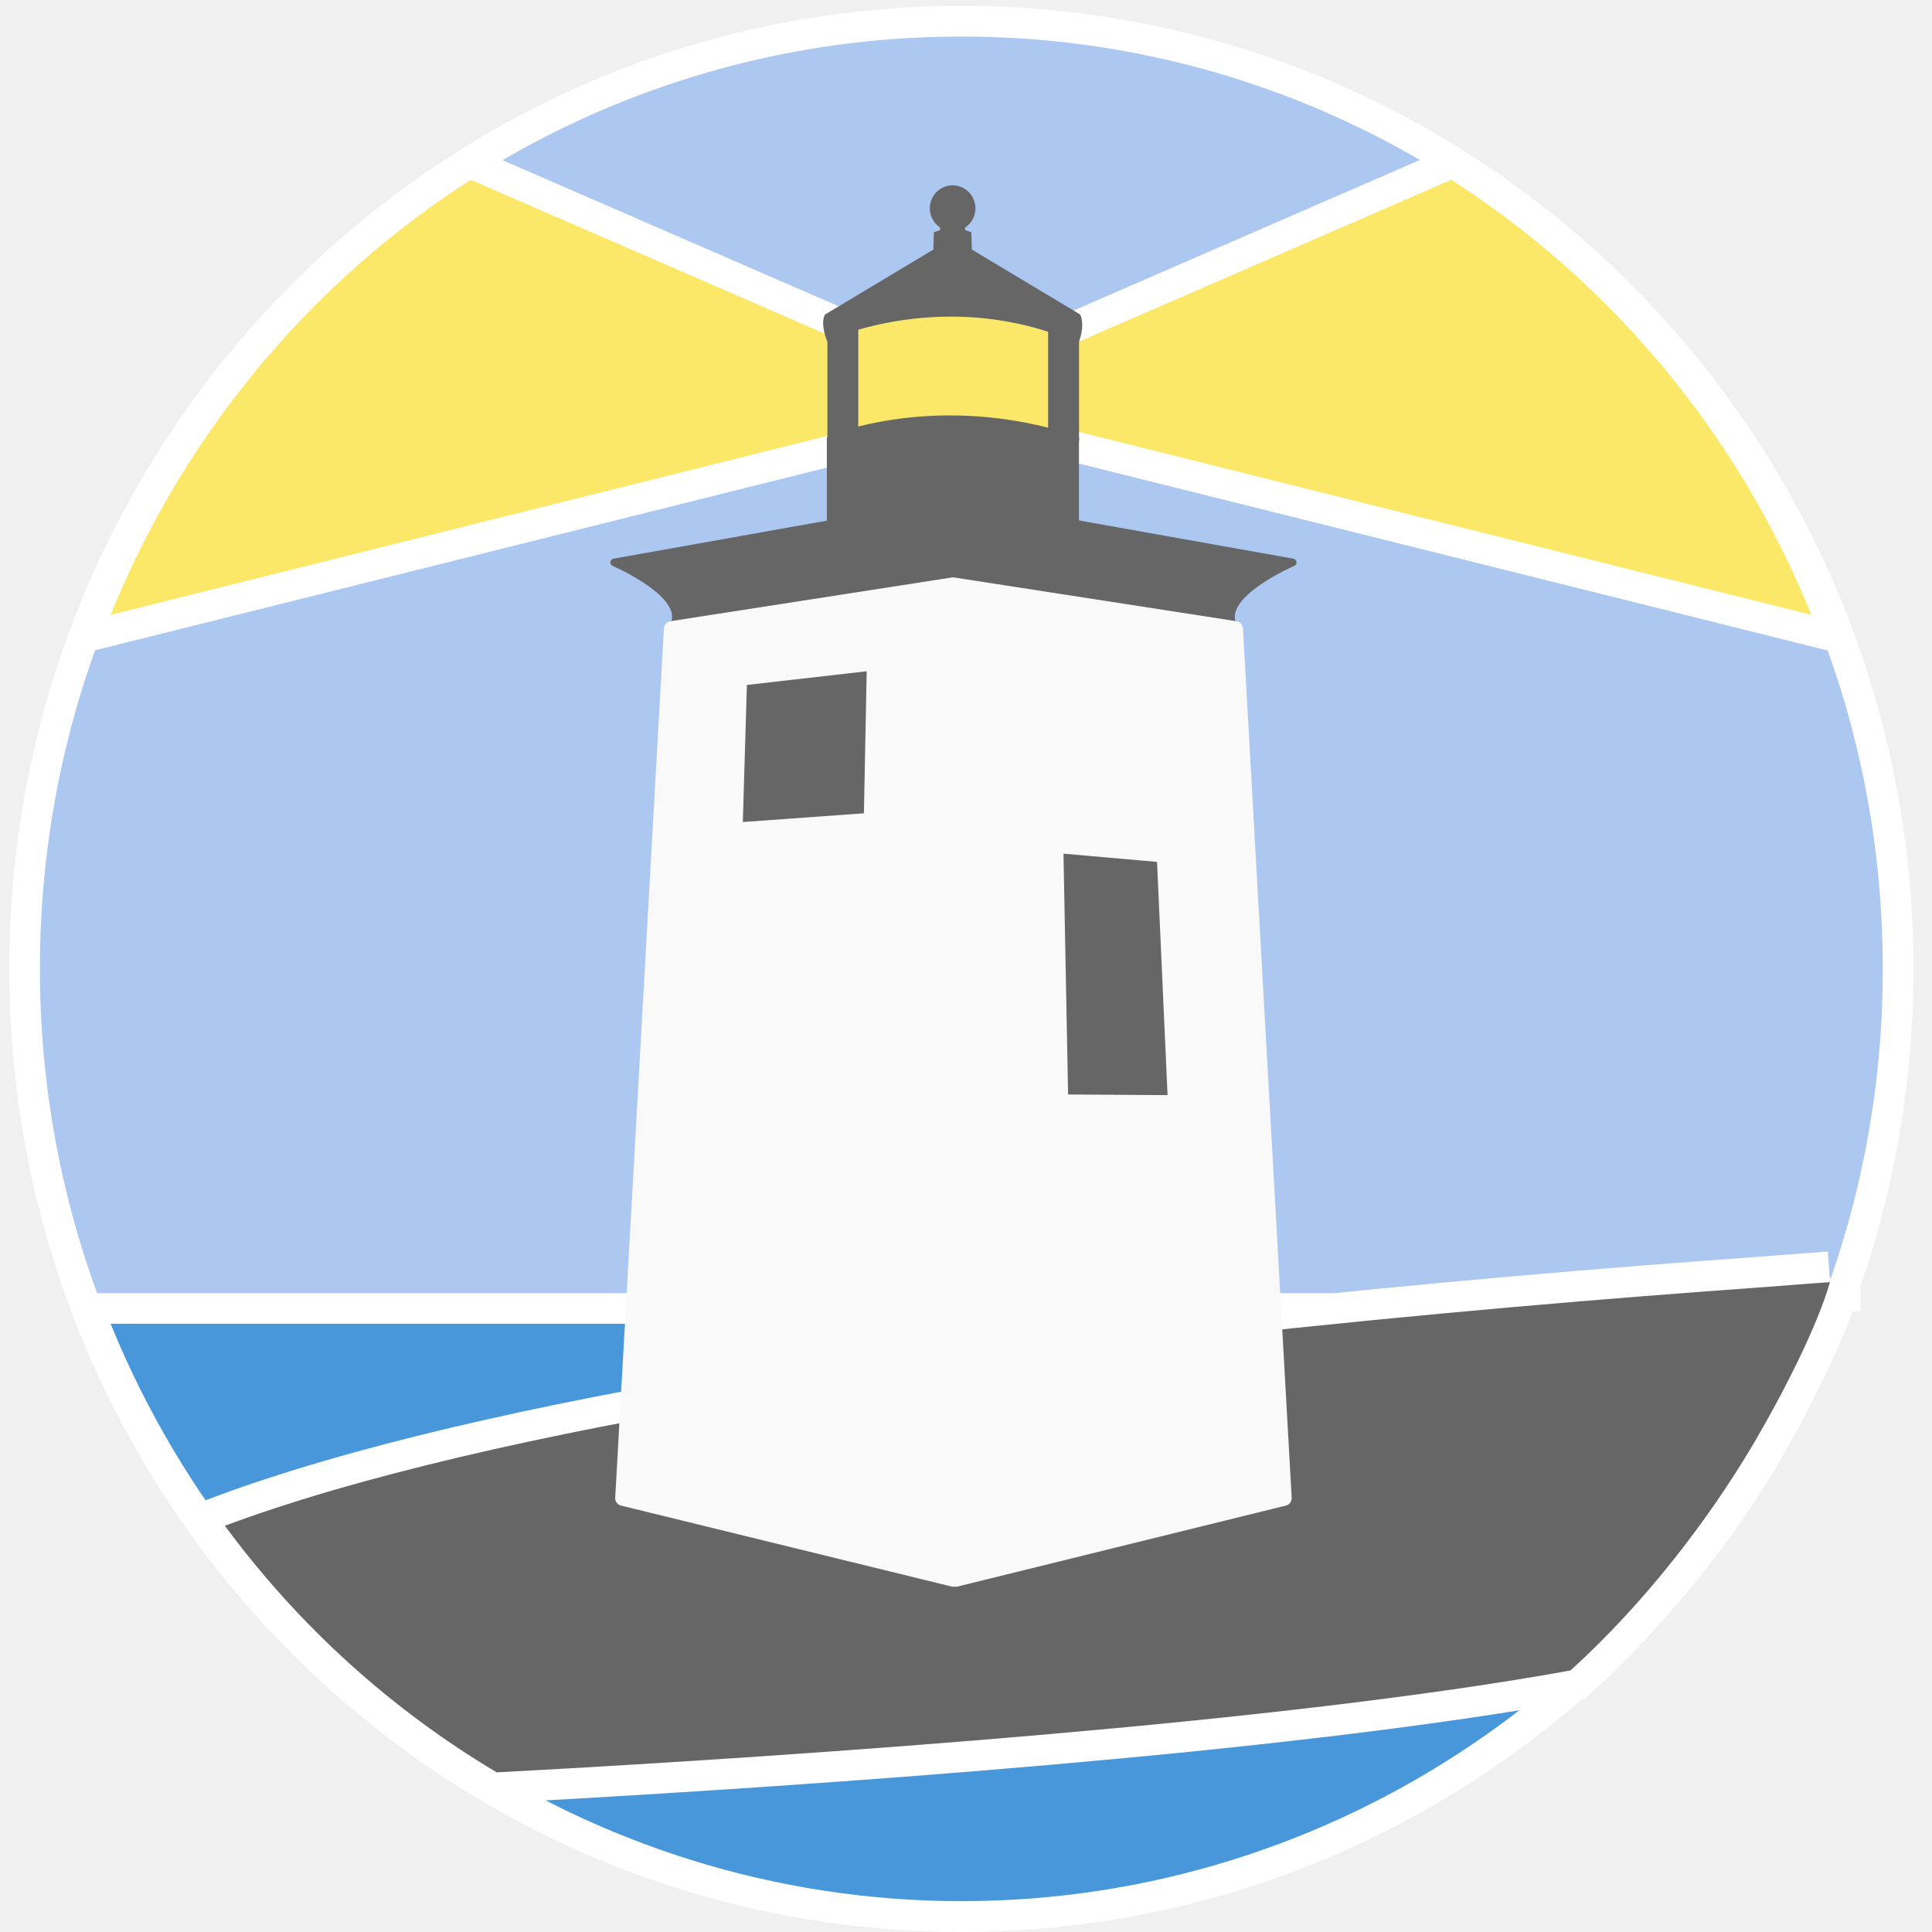
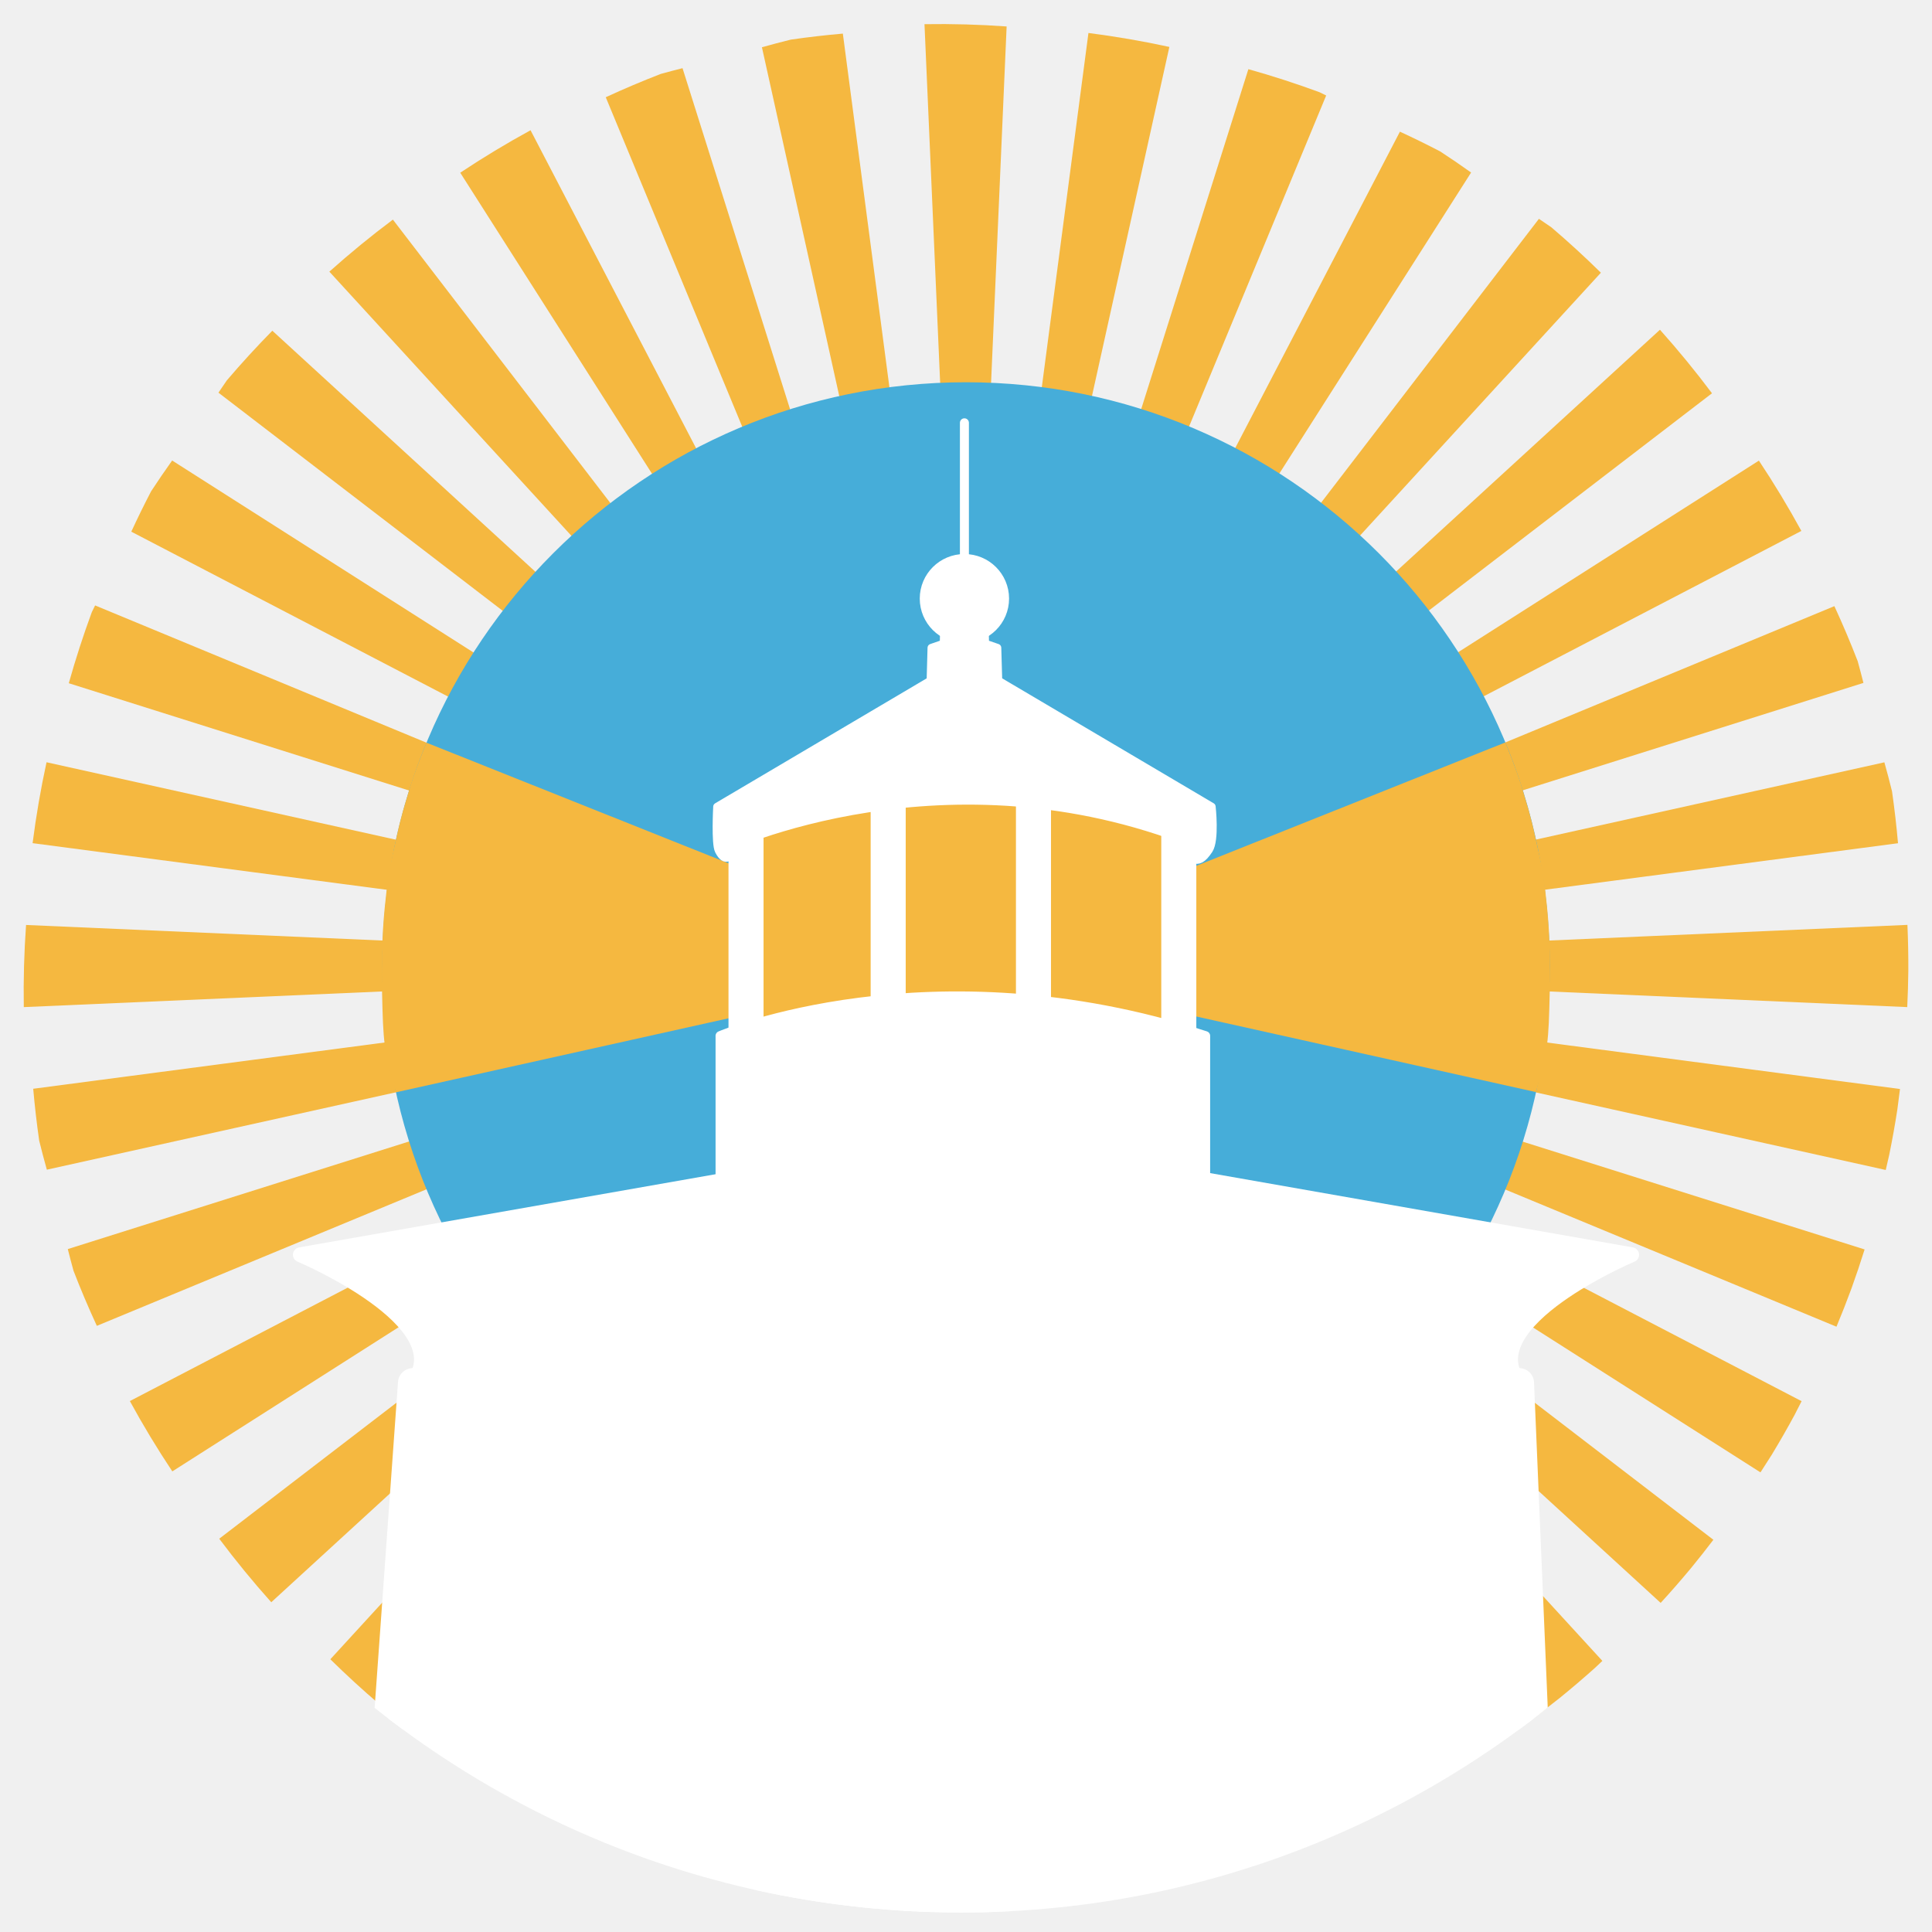
- <svg xmlns="http://www.w3.org/2000/svg" width="125mm" height="125mm" viewBox="0 0 125 125" version="1.1" id="svg22470">
-   <defs id="defs22467" />
-   <g id="layer1" />
-   <g id="layer5" style="display:inline">
-     <g id="g1">
-       <ellipse style="display:inline;fill:#adc8f0;fill-opacity:1;stroke:#ffffff;stroke-width:3.965;stroke-linecap:round;stroke-linejoin:miter;stroke-miterlimit:4;stroke-dasharray:none;stroke-dashoffset:0;paint-order:stroke fill markers;stop-color:#000000" id="path1108" cx="62.199" cy="62.686" rx="59.618" ry="60.322" />
-       <path id="path976-3" style="display:inline;fill:#fbe868;fill-opacity:1;stroke:#ffffff;stroke-width:3.965;stroke-linecap:butt;stroke-linejoin:miter;stroke-miterlimit:4;stroke-dasharray:none;stroke-opacity:1;paint-order:stroke fill markers" d="m 93.893,11.632 -32.637,14.188 0.027,-9.97e-4 55.912,13.961 c -0.126,-0.312 -0.255,-0.622 -0.386,-0.932 -0.133,-0.313 -0.268,-0.624 -0.406,-0.935 -0.138,-0.31 -0.278,-0.62 -0.421,-0.928 -0.143,-0.308 -0.289,-0.615 -0.437,-0.921 -0.148,-0.305 -0.299,-0.61 -0.452,-0.912 -0.153,-0.303 -0.309,-0.605 -0.467,-0.905 -0.158,-0.3 -0.319,-0.599 -0.482,-0.897 -0.163,-0.297 -0.329,-0.594 -0.497,-0.888 -0.168,-0.295 -0.339,-0.588 -0.512,-0.88 -0.173,-0.292 -0.349,-0.582 -0.527,-0.871 -0.178,-0.289 -0.358,-0.576 -0.541,-0.862 -0.183,-0.286 -0.368,-0.57 -0.556,-0.853 -0.187,-0.283 -0.377,-0.564 -0.569,-0.843 -0.192,-0.279 -0.387,-0.557 -0.584,-0.833 -0.197,-0.276 -0.396,-0.55 -0.597,-0.823 -0.201,-0.273 -0.405,-0.543 -0.611,-0.812 -0.076,-0.098 -1.524,-1.925 -1.601,-2.023 -0.223,-0.254 -1.571,-1.787 -1.798,-2.038 -0.348,-0.381 -0.701,-0.757 -1.059,-1.129 -0.358,-0.372 -0.721,-0.738 -1.088,-1.101 -0.367,-0.362 -0.739,-0.72 -1.115,-1.072 -0.376,-0.352 -0.757,-0.7 -1.143,-1.042 -0.385,-0.343 -0.774,-0.68 -1.168,-1.012 -0.394,-0.332 -0.792,-0.66 -1.194,-0.981 -0.402,-0.322 -0.808,-0.639 -1.219,-0.951 -0.41,-0.311 -0.824,-0.617 -1.242,-0.918 -0.418,-0.301 -0.84,-0.596 -1.265,-0.886 -0.426,-0.29 -0.855,-0.574 -1.288,-0.852 z" />
-       <path id="path976-3-9" style="display:inline;fill:#fbe868;fill-opacity:1;stroke:#ffffff;stroke-width:3.965;stroke-linecap:butt;stroke-linejoin:miter;stroke-miterlimit:4;stroke-dasharray:none;stroke-opacity:1;paint-order:stroke fill markers" d="M 30.46,11.632 63.097,25.82 63.07,25.819 7.158,39.78 c 0.126,-0.312 0.255,-0.622 0.386,-0.932 0.133,-0.313 0.268,-0.624 0.406,-0.935 0.138,-0.31 0.278,-0.62 0.421,-0.928 0.143,-0.308 0.289,-0.615 0.437,-0.921 0.148,-0.305 0.299,-0.61 0.452,-0.912 0.153,-0.303 0.309,-0.605 0.467,-0.905 0.158,-0.3 0.319,-0.599 0.482,-0.897 0.163,-0.297 0.329,-0.594 0.497,-0.888 0.168,-0.295 0.339,-0.588 0.512,-0.88 0.173,-0.292 0.349,-0.582 0.527,-0.871 0.178,-0.289 0.358,-0.576 0.541,-0.862 0.183,-0.286 0.368,-0.57 0.556,-0.853 0.187,-0.283 0.377,-0.564 0.569,-0.843 0.192,-0.279 0.387,-0.557 0.584,-0.833 0.197,-0.276 0.396,-0.55 0.597,-0.823 0.201,-0.273 0.405,-0.543 0.611,-0.812 0.076,-0.098 1.524,-1.925 1.601,-2.023 0.223,-0.254 1.571,-1.787 1.798,-2.038 0.348,-0.381 0.701,-0.757 1.059,-1.129 0.358,-0.372 0.721,-0.738 1.088,-1.101 0.367,-0.362 0.739,-0.72 1.115,-1.072 0.376,-0.352 0.757,-0.7 1.143,-1.042 0.385,-0.343 0.774,-0.68 1.168,-1.012 0.394,-0.332 0.792,-0.66 1.194,-0.981 0.402,-0.322 0.808,-0.639 1.219,-0.951 0.41,-0.311 0.824,-0.617 1.242,-0.918 0.418,-0.301 0.84,-0.596 1.265,-0.886 0.426,-0.29 0.855,-0.574 1.288,-0.852 z" />
-       <path id="path48275-5" style="display:inline;fill:#4897da;fill-opacity:1;stroke:#ffffff;stroke-width:3.96;stroke-linecap:round;stroke-linejoin:miter;stroke-miterlimit:4;stroke-dasharray:none;stroke-opacity:1;paint-order:stroke fill markers" d="m 117.276,85.647 c -9.214,22.61 -30.948,37.357 -55.06,37.357 -24.112,0 -45.846,-14.747 -55.06,-37.357 z" />
-       <path id="path50597-1" style="display:inline;fill:#666666;fill-opacity:1;stroke:#ffffff;stroke-width:3.965;stroke-linecap:round;stroke-linejoin:miter;stroke-miterlimit:4;stroke-dasharray:none;stroke-opacity:1;paint-order:stroke fill markers" d="m 118.396,82.955 c -1.516,0.1 -2.901,0.225 -4.694,0.353 -2.277,0.163 -4.761,0.348 -7.415,0.558 -2.654,0.21 -5.478,0.445 -8.432,0.705 -1.477,0.13 -2.987,0.266 -4.525,0.41 -1.538,0.143 -3.104,0.293 -4.693,0.449 -1.589,0.157 -3.201,0.32 -4.832,0.49 -1.631,0.17 -3.279,0.347 -4.942,0.532 -1.662,0.184 -3.338,0.375 -5.023,0.574 -1.685,0.199 -3.378,0.405 -5.076,0.618 -1.698,0.213 -3.399,0.434 -5.1,0.663 -1.701,0.228 -3.4,0.465 -5.095,0.708 -1.694,0.244 -3.383,0.495 -5.061,0.755 -1.678,0.26 -3.346,0.527 -4.998,0.803 -1.652,0.276 -3.289,0.56 -4.907,0.852 -1.617,0.292 -3.215,0.592 -4.787,0.901 -0.786,0.154 -1.566,0.311 -2.339,0.469 -0.773,0.159 -1.54,0.319 -2.299,0.482 -0.759,0.163 -1.51,0.328 -2.254,0.496 -0.744,0.167 -1.479,0.336 -2.206,0.508 -0.727,0.172 -1.445,0.346 -2.154,0.522 -0.709,0.176 -1.409,0.354 -2.099,0.535 -0.69,0.181 -1.37,0.363 -2.04,0.548 -0.67,0.185 -1.329,0.372 -1.978,0.562 -0.648,0.19 -1.286,0.381 -1.912,0.576 -0.626,0.194 -1.24,0.391 -1.842,0.589 -0.602,0.199 -1.192,0.4 -1.769,0.603 -0.469,0.165 -0.923,0.333 -1.374,0.501 4.754,6.449 10.733,11.873 17.586,15.954 1.558,-0.084 3.076,-0.165 4.774,-0.263 2.586,-0.149 5.32,-0.315 8.158,-0.497 2.838,-0.182 5.78,-0.382 8.782,-0.598 1.501,-0.108 3.016,-0.22 4.542,-0.337 1.525,-0.117 3.06,-0.238 4.598,-0.363 1.538,-0.125 3.081,-0.256 4.622,-0.39 1.541,-0.134 3.08,-0.273 4.612,-0.416 1.532,-0.143 3.056,-0.292 4.568,-0.444 1.512,-0.152 3.012,-0.309 4.493,-0.471 1.481,-0.162 2.944,-0.328 4.383,-0.499 1.439,-0.171 2.855,-0.347 4.241,-0.528 1.386,-0.181 2.742,-0.366 4.064,-0.556 1.322,-0.19 2.609,-0.385 3.856,-0.585 1.247,-0.2 2.453,-0.405 3.614,-0.615 0.058,-0.011 0.112,-0.021 0.17,-0.032 4.967,-4.51 9.011,-9.927 11.659,-14.368 2.119,-3.555 4.354,-8.014 5.124,-10.755 z" />
-       <rect style="display:inline;fill:#fbe868;fill-opacity:1;fill-rule:nonzero;stroke:none;stroke-width:1.8;stroke-linecap:round;stroke-linejoin:round;stroke-miterlimit:4;stroke-dasharray:none;stroke-opacity:1;paint-order:stroke fill markers" id="rect52286-4" width="15.663" height="8.381" x="53.733" y="20.132" />
-       <path style="display:inline;fill:#666666;fill-opacity:1;stroke:#666666;stroke-width:0.496;stroke-linecap:round;stroke-linejoin:round;stroke-miterlimit:4;stroke-dasharray:none;stroke-opacity:1" d="m 61.858,37.843 0.042,-5.405 -22.16,3.952 c 0,0 5.248,2.247 3.709,4.291" id="path45430-0" />
-       <path style="display:inline;fill:#666666;fill-opacity:1;stroke:#666666;stroke-width:0.496;stroke-linecap:round;stroke-linejoin:round;stroke-miterlimit:4;stroke-dasharray:none;stroke-opacity:1" d="m 61.517,37.843 -0.042,-5.405 22.16,3.952 c 0,0 -5.247,2.247 -3.709,4.291" id="path45430-2-2" />
-       <path style="display:inline;fill:#666666;fill-opacity:1;stroke:#666666;stroke-width:0.262px;stroke-linecap:butt;stroke-linejoin:miter;stroke-opacity:1" d="m 53.629,34.446 v -6.023 h 16.048 v 6.525 z" id="path46219-9" />
-       <path style="display:inline;fill:#666666;fill-opacity:1;stroke:#666666;stroke-width:0.315px;stroke-linecap:butt;stroke-linejoin:miter;stroke-opacity:1" d="m 53.649,28.363 c 0,0 6.921,-2.989 15.997,0 0.599,0.197 -15.997,0 -15.997,0 v 0" id="path46437-7" />
-       <ellipse style="display:inline;fill:#666666;fill-opacity:1;stroke:#666666;stroke-width:0.811;stroke-linecap:round;stroke-linejoin:round;stroke-miterlimit:4;stroke-dasharray:none;stroke-opacity:1;paint-order:stroke fill markers" id="path48683-9" cx="61.635" cy="13.477" rx="1.07" ry="1.082" />
-       <path id="path49242-5" style="display:inline;fill:#666666;fill-opacity:1;stroke:#666666;stroke-width:0.262px;stroke-linecap:butt;stroke-linejoin:miter;stroke-opacity:1" d="m 60.55,15.123 0.403,-0.141 0.015,-0.643 h 1.333 l 0.015,0.643 0.403,0.141 0.031,1.098 7.037,4.219 c 0,0 0.281,0.533 -0.091,1.6 C 61.203,18.339 53.584,21.883 53.584,21.883 53.212,20.817 53.482,20.44 53.482,20.44 l 7.037,-4.219 z" />
-       <path style="display:inline;fill:#cccccc;stroke:#666666;stroke-width:2;stroke-linecap:butt;stroke-linejoin:miter;stroke-dasharray:none;stroke-opacity:1" d="m 54.53,21.145 v 7.209" id="path49923-4-8" />
-       <path style="display:inline;fill:#cccccc;stroke:#666666;stroke-width:2;stroke-linecap:butt;stroke-linejoin:miter;stroke-dasharray:none;stroke-opacity:1" d="m 68.813,21.385 v 7.209" id="path49923-6-5" />
-       <path style="display:inline;fill:#f9f9f9;fill-opacity:1;stroke:#f9f9f9;stroke-width:0.991;stroke-linecap:round;stroke-linejoin:round;stroke-miterlimit:4;stroke-dasharray:none;stroke-opacity:1" d="m 61.523,37.874 -18.074,2.808 -3.151,56.248 21.389,5.236 z" id="path44488-2" />
-       <path style="display:inline;fill:#666666;fill-opacity:1;stroke:#666666;stroke-width:0.981;stroke-linecap:butt;stroke-linejoin:miter;stroke-miterlimit:4;stroke-dasharray:none;stroke-opacity:1" d="m 55.574,43.982 -6.773,0.773 -0.233,7.901 6.845,-0.493 z" id="path44702-78" />
-       <path style="display:inline;fill:#f9f9f9;fill-opacity:1;stroke:#f9f9f9;stroke-width:0.991;stroke-linecap:round;stroke-linejoin:round;stroke-miterlimit:4;stroke-dasharray:none;stroke-opacity:1" d="m 61.67,37.854 18.256,2.828 3.151,56.248 -21.234,5.236 z" id="path44488-0-5" />
-       <path style="display:inline;fill:#666666;fill-opacity:1;stroke:#666666;stroke-width:1.06;stroke-linecap:butt;stroke-linejoin:miter;stroke-miterlimit:4;stroke-dasharray:none;stroke-opacity:1" d="m 69.348,55.812 5.003,0.44 0.635,14.069 -5.361,-0.036 z" id="path44702-7-2" />
+ <svg xmlns="http://www.w3.org/2000/svg" width="2.24in" zoomAndPan="magnify" viewBox="0 0 161.25 161.25" height="2.24in" preserveAspectRatio="xMidYMid" version="1.0" id="svg63">
+   <defs id="defs3">
+     <clipPath clipPathUnits="userSpaceOnUse" id="clipPath28">
+       <ellipse style="fill:#46add9;fill-opacity:1;stroke:none;stroke-width:9.456;stroke-linecap:round;stroke-linejoin:round;stroke-dasharray:none;stroke-opacity:1;paint-order:stroke fill markers" id="ellipse28" cx="239.343" cy="715.601" rx="35.826" ry="35.909" />
+     </clipPath>
+   </defs>
+   <g id="g106-10-2-6-5" transform="matrix(0.6933503,0,0,0.6933503,-67.50361,-208.724)" style="stroke:none;stroke-width:1.5;stroke-dasharray:none">
+     <path d="M 213.595,417.318 198.817,305.082 a 113.482,113.482 0 0 0 -6.256,0.722 113.482,113.482 0 0 0 -3.485,0.92 l 24.517,110.593 z" style="fill:#f5b840;fill-opacity:1;stroke:none;stroke-width:1.5;stroke-linecap:round;stroke-linejoin:round;stroke-dasharray:none;paint-order:stroke fill markers" id="path106-8-5-7-9" />
+     <path d="m 213.593,417.316 -34.075,-108.073 a 113.482,113.482 0 0 0 -2.613,0.69 113.482,113.482 0 0 0 -6.628,2.808 z" style="fill:#f5b840;fill-opacity:1;stroke:none;stroke-width:1.5;stroke-linecap:round;stroke-linejoin:round;stroke-dasharray:none;paint-order:stroke fill markers" id="path105-1-0-9-2" />
+     <path d="M 213.593,417.316 161.224,316.715 a 113.482,113.482 0 0 0 -8.464,5.112 z" style="fill:#f5b840;fill-opacity:1;stroke:none;stroke-width:1.5;stroke-linecap:round;stroke-linejoin:round;stroke-dasharray:none;paint-order:stroke fill markers" id="path104-4-3-5-6" />
+     <path d="m 213.593,417.316 -68.94,-89.843 a 113.482,113.482 0 0 0 -7.648,6.264 z" style="fill:#f5b840;fill-opacity:1;stroke:none;stroke-width:1.5;stroke-linecap:round;stroke-linejoin:round;stroke-dasharray:none;paint-order:stroke fill markers" id="path103-9-7-9-2" />
+     <path d="m 123.655,348.306 89.937,69.013 -83.451,-76.472 a 113.482,113.482 0 0 0 -5.47,5.969 113.482,113.482 0 0 0 -1.017,1.49 z" style="fill:#f5b840;fill-opacity:1;stroke:none;stroke-width:1.5;stroke-linecap:round;stroke-linejoin:round;stroke-dasharray:none;paint-order:stroke fill markers" id="path102-5-3-1-9" />
+     <path d="M 113.164,365.038 213.587,417.316 118.081,356.47 a 113.482,113.482 0 0 0 -2.539,3.719 113.482,113.482 0 0 0 -2.379,4.849 z" style="fill:#f5b840;fill-opacity:1;stroke:none;stroke-width:1.5;stroke-linecap:round;stroke-linejoin:round;stroke-dasharray:none;paint-order:stroke fill markers" id="path101-9-5-0-6" />
+     <path d="M 105.639,383.281 213.587,417.316 108.807,373.916 a 113.482,113.482 0 0 0 -0.397,0.809 113.482,113.482 0 0 0 -2.771,8.556 z" style="fill:#f5b840;fill-opacity:1;stroke:none;stroke-width:1.5;stroke-linecap:round;stroke-linejoin:round;stroke-dasharray:none;paint-order:stroke fill markers" id="path100-02-9-8-9" />
+     <path d="m 101.282,402.533 112.304,14.785 -110.626,-24.524 a 113.482,113.482 0 0 0 -1.677,9.74 z" style="fill:#f5b840;fill-opacity:1;stroke:none;stroke-width:1.5;stroke-linecap:round;stroke-linejoin:round;stroke-dasharray:none;paint-order:stroke fill markers" id="path99-3-1-9-9" />
+     <path d="m 100.222,422.269 113.369,-4.95 -113.095,-4.938 a 113.482,113.482 0 0 0 -0.274,9.888 z" style="fill:#f5b840;fill-opacity:1;stroke:none;stroke-width:1.5;stroke-linecap:round;stroke-linejoin:round;stroke-dasharray:none;paint-order:stroke fill markers" id="path98-5-8-9-8" />
+     <path d="m 102.998,441.838 110.59,-24.516 0.004,-0.001 v -10e-4 h -0.001 L 101.357,432.098 a 113.482,113.482 0 0 0 0.722,6.258 113.482,113.482 0 0 0 0.918,3.483 z" style="fill:#f5b840;fill-opacity:1;stroke:none;stroke-width:1.5;stroke-linecap:round;stroke-linejoin:round;stroke-dasharray:none;paint-order:stroke fill markers" id="path97-9-4-7-0" />
+     <path d="M 109.015,460.638 213.587,417.322 105.519,451.396 a 113.482,113.482 0 0 0 0.69,2.615 113.482,113.482 0 0 0 2.807,6.627 z" style="fill:#f5b840;fill-opacity:1;stroke:none;stroke-width:1.5;stroke-linecap:round;stroke-linejoin:round;stroke-dasharray:none;paint-order:stroke fill markers" id="path96-0-0-9-3" />
+     <path d="m 118.102,478.156 95.49,-60.835 -0.004,10e-4 -100.598,52.37 a 113.482,113.482 0 0 0 5.112,8.464 z" style="fill:#f5b840;fill-opacity:1;stroke:none;stroke-width:1.5;stroke-linecap:round;stroke-linejoin:round;stroke-dasharray:none;paint-order:stroke fill markers" id="path95-1-8-6-6" />
+     <path d="m 130.012,493.909 83.58,-76.588 -89.843,68.941 a 113.482,113.482 0 0 0 6.264,7.646 z" style="fill:#f5b840;fill-opacity:1;stroke:none;stroke-width:1.5;stroke-linecap:round;stroke-linejoin:round;stroke-dasharray:none;paint-order:stroke fill markers" id="path94-3-9-9-3" />
+     <path d="m 144.582,507.259 69.012,-89.938 -76.471,83.452 a 113.482,113.482 0 0 0 5.969,5.47 113.482,113.482 0 0 0 1.49,1.017 z" style="fill:#f5b840;fill-opacity:1;stroke:none;stroke-width:1.5;stroke-linecap:round;stroke-linejoin:round;stroke-dasharray:none;paint-order:stroke fill markers" id="path93-69-5-0-7" />
+     <path d="M 161.313,517.75 213.593,417.321 152.745,512.833 a 113.482,113.482 0 0 0 3.719,2.539 113.482,113.482 0 0 0 4.849,2.379 z" style="fill:#f5b840;fill-opacity:1;stroke:none;stroke-width:1.5;stroke-linecap:round;stroke-linejoin:round;stroke-dasharray:none;paint-order:stroke fill markers" id="path92-0-8-5-5" />
+     <path d="m 213.595,417.321 h -0.001 L 170.19,522.107 A 113.482,113.482 0 0 0 171,522.504 a 113.482,113.482 0 0 0 8.556,2.771 l 34.039,-107.953 z" style="fill:#f5b840;fill-opacity:1;stroke:none;stroke-width:1.5;stroke-linecap:round;stroke-linejoin:round;stroke-dasharray:none;paint-order:stroke fill markers" id="path91-4-2-7-8" />
+     <path d="m 213.595,417.322 -24.527,110.631 a 113.482,113.482 0 0 0 9.741,1.679 z" style="fill:#f5b840;fill-opacity:1;stroke:none;stroke-width:1.5;stroke-linecap:round;stroke-linejoin:round;stroke-dasharray:none;paint-order:stroke fill markers" id="path90-0-3-2-7" />
+     <path d="m 213.595,417.322 -4.938,113.096 a 113.482,113.482 0 0 0 9.888,0.275 z" style="fill:#f5b840;fill-opacity:1;stroke:none;stroke-width:1.5;stroke-linecap:round;stroke-linejoin:round;stroke-dasharray:none;paint-order:stroke fill markers" id="path89-2-2-2-7" />
+     <path d="m 213.595,417.322 14.81,112.485 a 113.482,113.482 0 0 0 1.229,-0.145 113.482,113.482 0 0 0 5.493,-0.923 113.482,113.482 0 0 0 3.023,-0.662 z" style="fill:#f5b840;fill-opacity:1;stroke:none;stroke-width:1.5;stroke-linecap:round;stroke-linejoin:round;stroke-dasharray:none;paint-order:stroke fill markers" id="path88-4-6-0-1" />
+     <path d="m 213.595,417.321 v 10e-4 l 34.116,108.198 a 113.482,113.482 0 0 0 3.532,-1.145 113.482,113.482 0 0 0 5.208,-1.976 113.482,113.482 0 0 0 0.568,-0.248 L 213.596,417.321 Z" style="fill:#f5b840;fill-opacity:1;stroke:none;stroke-width:1.5;stroke-linecap:round;stroke-linejoin:round;stroke-dasharray:none;paint-order:stroke fill markers" id="path87-41-6-1-6" />
+     <path d="m 213.596,417.321 52.393,100.646 a 113.482,113.482 0 0 0 0.554,-0.275 113.482,113.482 0 0 0 4.862,-2.719 113.482,113.482 0 0 0 3.148,-1.97 z" style="fill:#f5b840;fill-opacity:1;stroke:none;stroke-width:1.5;stroke-linecap:round;stroke-linejoin:round;stroke-dasharray:none;paint-order:stroke fill markers" id="path86-9-6-5-1" />
+     <path d="m 213.596,417.321 69.062,90.003 a 113.482,113.482 0 0 0 2.449,-1.891 113.482,113.482 0 0 0 4.238,-3.614 113.482,113.482 0 0 0 0.901,-0.85 z" style="fill:#f5b840;fill-opacity:1;stroke:none;stroke-width:1.5;stroke-linecap:round;stroke-linejoin:round;stroke-dasharray:none;paint-order:stroke fill markers" id="path85-02-3-0-3" />
+     <path d="m 213.598,417.321 83.665,76.666 a 113.482,113.482 0 0 0 3.661,-4.197 113.482,113.482 0 0 0 2.684,-3.401 z" style="fill:#f5b840;fill-opacity:1;stroke:none;stroke-width:1.5;stroke-linecap:round;stroke-linejoin:round;stroke-dasharray:none;paint-order:stroke fill markers" id="path84-1-4-5-4" />
+     <path d="m 213.598,417.321 95.678,60.954 a 113.482,113.482 0 0 0 1.336,-2.083 113.482,113.482 0 0 0 2.771,-4.833 113.482,113.482 0 0 0 0.844,-1.654 L 213.602,417.322 Z" style="fill:#f5b840;fill-opacity:1;stroke:none;stroke-width:1.5;stroke-linecap:round;stroke-linejoin:round;stroke-dasharray:none;paint-order:stroke fill markers" id="path83-5-4-6-3" />
+     <path d="m 213.602,417.322 104.823,43.419 a 113.482,113.482 0 0 0 1.808,-4.61 113.482,113.482 0 0 0 1.579,-4.692 z" style="fill:#f5b840;fill-opacity:1;stroke:none;stroke-width:1.5;stroke-linecap:round;stroke-linejoin:round;stroke-dasharray:none;paint-order:stroke fill markers" id="path82-4-2-4-2" />
+     <path d="m 213.598,417.321 0.004,10e-4 110.755,24.552 a 113.482,113.482 0 0 0 0.416,-1.809 113.482,113.482 0 0 0 0.983,-5.483 113.482,113.482 0 0 0 0.316,-2.455 L 213.599,417.319 h -0.001 z" style="fill:#f5b840;fill-opacity:1;stroke:none;stroke-width:1.5;stroke-linecap:round;stroke-linejoin:round;stroke-dasharray:none;paint-order:stroke fill markers" id="path81-9-9-5-2" />
+     <path d="m 326.968,412.37 -113.369,4.95 113.345,4.948 a 113.482,113.482 0 0 0 0.13,-4.329 113.482,113.482 0 0 0 -0.107,-5.569 z" style="fill:#f5b840;fill-opacity:1;stroke:none;stroke-width:1.5;stroke-linecap:round;stroke-linejoin:round;stroke-dasharray:none;paint-order:stroke fill markers" id="path80-0-2-2-1" />
+     <path d="m 324.192,392.802 -110.588,24.516 112.229,-14.776 a 113.482,113.482 0 0 0 -0.722,-6.256 113.482,113.482 0 0 0 -0.918,-3.483 z" style="fill:#f5b840;fill-opacity:1;stroke:none;stroke-width:1.5;stroke-linecap:round;stroke-linejoin:round;stroke-dasharray:none;paint-order:stroke fill markers" id="path79-20-8-3-1" />
+     <path d="m 213.602,417.316 108.069,-34.074 a 113.482,113.482 0 0 0 -0.69,-2.613 113.482,113.482 0 0 0 -2.807,-6.627 z" style="fill:#f5b840;fill-opacity:1;stroke:none;stroke-width:1.5;stroke-linecap:round;stroke-linejoin:round;stroke-dasharray:none;paint-order:stroke fill markers" id="path78-38-9-0-1" />
+     <path d="m 213.602,417.316 100.597,-52.368 a 113.482,113.482 0 0 0 -5.112,-8.464 z" style="fill:#f5b840;fill-opacity:1;stroke:none;stroke-width:1.5;stroke-linecap:round;stroke-linejoin:round;stroke-dasharray:none;paint-order:stroke fill markers" id="path77-2-2-6-2" />
+     <path d="m 213.598,417.319 89.843,-68.941 a 113.482,113.482 0 0 0 -6.264,-7.648 z" style="fill:#f5b840;fill-opacity:1;stroke:none;stroke-width:1.5;stroke-linecap:round;stroke-linejoin:round;stroke-dasharray:none;paint-order:stroke fill markers" id="path76-1-5-4-3" />
+     <path d="m 213.596,417.316 76.471,-83.451 a 113.482,113.482 0 0 0 -5.969,-5.47 113.482,113.482 0 0 0 -1.49,-1.017 z" style="fill:#f5b840;fill-opacity:1;stroke:none;stroke-width:1.5;stroke-linecap:round;stroke-linejoin:round;stroke-dasharray:none;paint-order:stroke fill markers" id="path75-6-6-7-3" />
+     <path d="m 213.596,417.316 60.848,-95.511 a 113.482,113.482 0 0 0 -3.719,-2.539 113.482,113.482 0 0 0 -4.849,-2.379 z" style="fill:#f5b840;fill-opacity:1;stroke:none;stroke-width:1.5;stroke-linecap:round;stroke-linejoin:round;stroke-dasharray:none;paint-order:stroke fill markers" id="path74-8-7-1-0" />
+     <path d="m 213.596,417.316 43.403,-104.785 a 113.482,113.482 0 0 0 -0.81,-0.397 113.482,113.482 0 0 0 -8.556,-2.771 z" style="fill:#f5b840;fill-opacity:1;stroke:none;stroke-width:1.5;stroke-linecap:round;stroke-linejoin:round;stroke-dasharray:none;paint-order:stroke fill markers" id="path73-3-2-1-0" />
+     <path d="m 213.595,417.318 0.001,-0.001 24.526,-110.631 a 113.482,113.482 0 0 0 -9.741,-1.679 z" style="fill:#f5b840;fill-opacity:1;stroke:none;stroke-width:1.5;stroke-linecap:round;stroke-linejoin:round;stroke-dasharray:none;paint-order:stroke fill markers" id="path72-2-8-8-4" />
+     <path d="m 208.645,303.946 4.95,113.372 4.938,-113.096 a 113.482,113.482 0 0 0 -9.888,-0.275 z" style="fill:#f5b840;fill-opacity:1;stroke:none;stroke-width:1.5;stroke-linecap:round;stroke-linejoin:round;stroke-dasharray:none;paint-order:stroke fill markers" id="path71-9-0-5-5" />
+   </g>
+   <circle style="fill:#46add9;fill-opacity:1;stroke:none;stroke-width:12.844;stroke-linecap:round;stroke-linejoin:round;stroke-dasharray:none;stroke-opacity:1;paint-order:stroke fill markers" id="path107-5-4-3-9-1-2-7" cx="80.625" cy="80.625" r="48.721" />
+   <path d="m 125.64,61.966 -46.011,18.374 48.567,10.81 c 1.026,-3.64 1.049,-4.119 1.15,-8.388 0.101,-4.269 -0.178,-6.7 -0.383,-8.505 -0.204,-1.806 -0.288,-1.951 -0.769,-4.16 -0.481,-2.209 -0.737,-2.903 -1.097,-4.135 -0.36,-1.231 -0.922,-2.683 -1.458,-3.995 z" style="display:inline;opacity:1;fill:#f5b840;stroke-width:5.921;stroke-linecap:round;paint-order:stroke fill markers;stop-color:#000000" id="path128" />
+   <path d="m 35.593,61.986 46.011,18.374 -48.567,10.81 c -1.026,-3.64 -1.049,-4.119 -1.15,-8.388 -0.101,-4.269 0.178,-6.7 0.383,-8.505 0.204,-1.806 0.288,-1.951 0.769,-4.16 0.481,-2.209 0.737,-2.903 1.097,-4.135 0.36,-1.231 0.922,-2.683 1.458,-3.995 z" style="display:inline;fill:#f5b840;stroke-width:5.921;stroke-linecap:round;paint-order:stroke fill markers;stop-color:#000000" id="path128-3" />
+   <rect style="opacity:1;fill:#f5b840;fill-opacity:1;stroke:none;stroke-width:0.473;stroke-linecap:round;stroke-linejoin:round;stroke-dasharray:none;stroke-opacity:1;paint-order:stroke fill markers" id="rect127" width="36.151" height="20.553" x="62.771" y="66.941" />
+   <circle style="fill:none;fill-opacity:1;stroke:none;stroke-width:1.04;stroke-linecap:round;stroke-linejoin:round;stroke-dasharray:none;paint-order:stroke fill markers" id="path107-5-7-0-1-1" cx="80.625" cy="80.625" r="48.721" />
+   <circle style="fill:none;fill-opacity:1;stroke:none;stroke-width:3.432;stroke-linecap:round;stroke-linejoin:round;stroke-dasharray:none;paint-order:stroke fill markers" id="path107-1-34-8-1-8" cx="80.625" cy="80.625" r="48.721" />
+   <g id="g116-9-5-6" transform="matrix(2.199618,0,0,2.199618,-446.2545,-1493.416)" clip-path="url(#clipPath28)">
+     <path style="display:inline;fill:#ffffff;fill-opacity:1;stroke:#ffffff;stroke-width:0.566;stroke-linecap:round;stroke-linejoin:round;stroke-miterlimit:4;stroke-dasharray:none;stroke-opacity:1" d="m 239.729,728.201 0.049,-6.129 -25.501,4.482 c 0,0 6.038,2.548 4.268,4.866" id="path45430-0-7-6-1-3" />
+     <path style="display:inline;fill:#ffffff;fill-opacity:1;stroke:#ffffff;stroke-width:0.566;stroke-linecap:round;stroke-linejoin:round;stroke-miterlimit:4;stroke-dasharray:none;stroke-opacity:1" d="m 239.336,728.201 -0.049,-6.129 25.501,4.482 c 0,0 -6.038,2.548 -4.268,4.866" id="path45430-2-2-5-4-1-0" />
+     <ellipse style="display:inline;fill:#ffffff;fill-opacity:1;stroke:#ffffff;stroke-width:0.927;stroke-linecap:round;stroke-linejoin:round;stroke-miterlimit:4;stroke-dasharray:none;stroke-opacity:1;paint-order:stroke fill markers" id="path48683-9-5-3-1-2" cx="239.472" cy="701.656" rx="1.231" ry="1.227" />
+     <path id="path49242-5-4-1-6-8" style="display:inline;fill:#ffffff;fill-opacity:1;stroke:#ffffff;stroke-width:0.3px;stroke-linecap:round;stroke-linejoin:round;stroke-opacity:1" d="m 238.223,703.524 0.464,-0.16 0.018,-0.729 h 1.534 l 0.018,0.729 0.464,0.16 0.036,1.245 8.098,4.784 c 0,0 0.142,1.263 -0.105,1.636 -0.247,0.373 -0.406,0.425 -0.577,0.357 -0.035,-0.014 -0.007,-0.598 -0.043,-0.612 -4.657,-1.842 -9.038,-1.821 -12.298,-1.318 -1.702,0.262 -3.099,0.656 -4.07,0.984 -0.356,0.12 -0.654,0.231 -0.89,0.324 -0.204,0.08 -0.265,0.506 -0.37,0.553 -0.106,0.046 -0.214,0.005 -0.351,-0.257 -0.137,-0.262 -0.061,-1.666 -0.061,-1.666 l 8.098,-4.784 z" />
+     <path style="display:inline;opacity:1;fill:#ffffff;fill-opacity:1;stroke:#ffffff;stroke-width:1.132;stroke-linecap:round;stroke-linejoin:round;stroke-miterlimit:4;stroke-dasharray:none;stroke-opacity:1" d="m 239.343,728.237 -20.798,3.184 -1.281,17.86 23.419,3.175 z" id="path44488-2-5-9-3-5" />
+     <path style="display:inline;opacity:1;fill:#ffffff;fill-opacity:1;stroke:#ffffff;stroke-width:1.132;stroke-linecap:round;stroke-linejoin:round;stroke-miterlimit:4;stroke-dasharray:none;stroke-opacity:1" d="m 239.512,728.214 21.008,3.207 0.787,18.669 -23.671,2.481 z" id="path44488-0-5-6-0-6-1" />
+     <path style="fill:#ffffff;stroke:#ffffff;stroke-width:0.341px;stroke-linecap:round;stroke-linejoin:miter;stroke-opacity:1" d="m 239.472,701.344 4e-5,-6.358" id="path129" />
+     <g id="g131" transform="translate(-0.1335811)">
+       <path style="display:inline;fill:#ffffff;fill-opacity:1;stroke:#ffffff;stroke-width:0.299px;stroke-linecap:butt;stroke-linejoin:miter;stroke-opacity:1" d="m 230.313,725.661 v -7.28 l 18.467,0.043 v 7.294 z" id="path46219-9-0-7-0-9-5-9-1-3-1" />
+       <path style="display:inline;fill:#ffffff;fill-opacity:1;stroke:#ffffff;stroke-width:0.359px;stroke-linecap:round;stroke-linejoin:round;stroke-opacity:1" d="m 248.728,718.245 -18.385,0.002 c 0,0 7.964,-3.388 18.408,0.002 z" id="path46437-7-2-7-4-6-01-5-1-2-2" />
+       <path style="display:inline;fill:#ffffff;stroke:#ffffff;stroke-width:1.33;stroke-linecap:butt;stroke-linejoin:miter;stroke-dasharray:none;stroke-opacity:1" d="m 231.319,710.044 v 8.175" id="path49923-4-8-2-7-1-4-5-1-4-8" />
+       <path style="display:inline;fill:#ffffff;stroke:#ffffff;stroke-width:1.33;stroke-linecap:butt;stroke-linejoin:miter;stroke-dasharray:none;stroke-opacity:1" d="m 247.74,710.15 v 8.175" id="path49923-6-5-1-4-4-6-0-7-0-9" />
+       <path style="display:inline;fill:#ffffff;stroke:#ffffff;stroke-width:1.33;stroke-linecap:butt;stroke-linejoin:miter;stroke-dasharray:none;stroke-opacity:1" d="m 242.226,708.932 v 8.175" id="path49923-6-5-1-2-9-5-6-7-2-5-7" />
+       <path style="display:inline;fill:#ffffff;stroke:#ffffff;stroke-width:1.33;stroke-linecap:butt;stroke-linejoin:miter;stroke-dasharray:none;stroke-opacity:1" d="m 236.713,709.018 v 8.175" id="path49923-6-5-1-5-6-2-2-6-7-2-9" />
    </g>
  </g>
+   <rect style="fill:none;stroke:none;stroke-width:8.368;stroke-linecap:round;stroke-linejoin:round;paint-order:stroke fill markers" id="rect28" width="453.75" height="453.75" x="-11.82" y="-1.674" />
+   <rect style="fill:none;stroke:none;stroke-width:2.454;stroke-linecap:round;stroke-linejoin:round;paint-order:stroke fill markers" id="rect29" width="161.25" height="161.25" x="4.1186272e-06" y="-9.9580384e-06" />
</svg>
